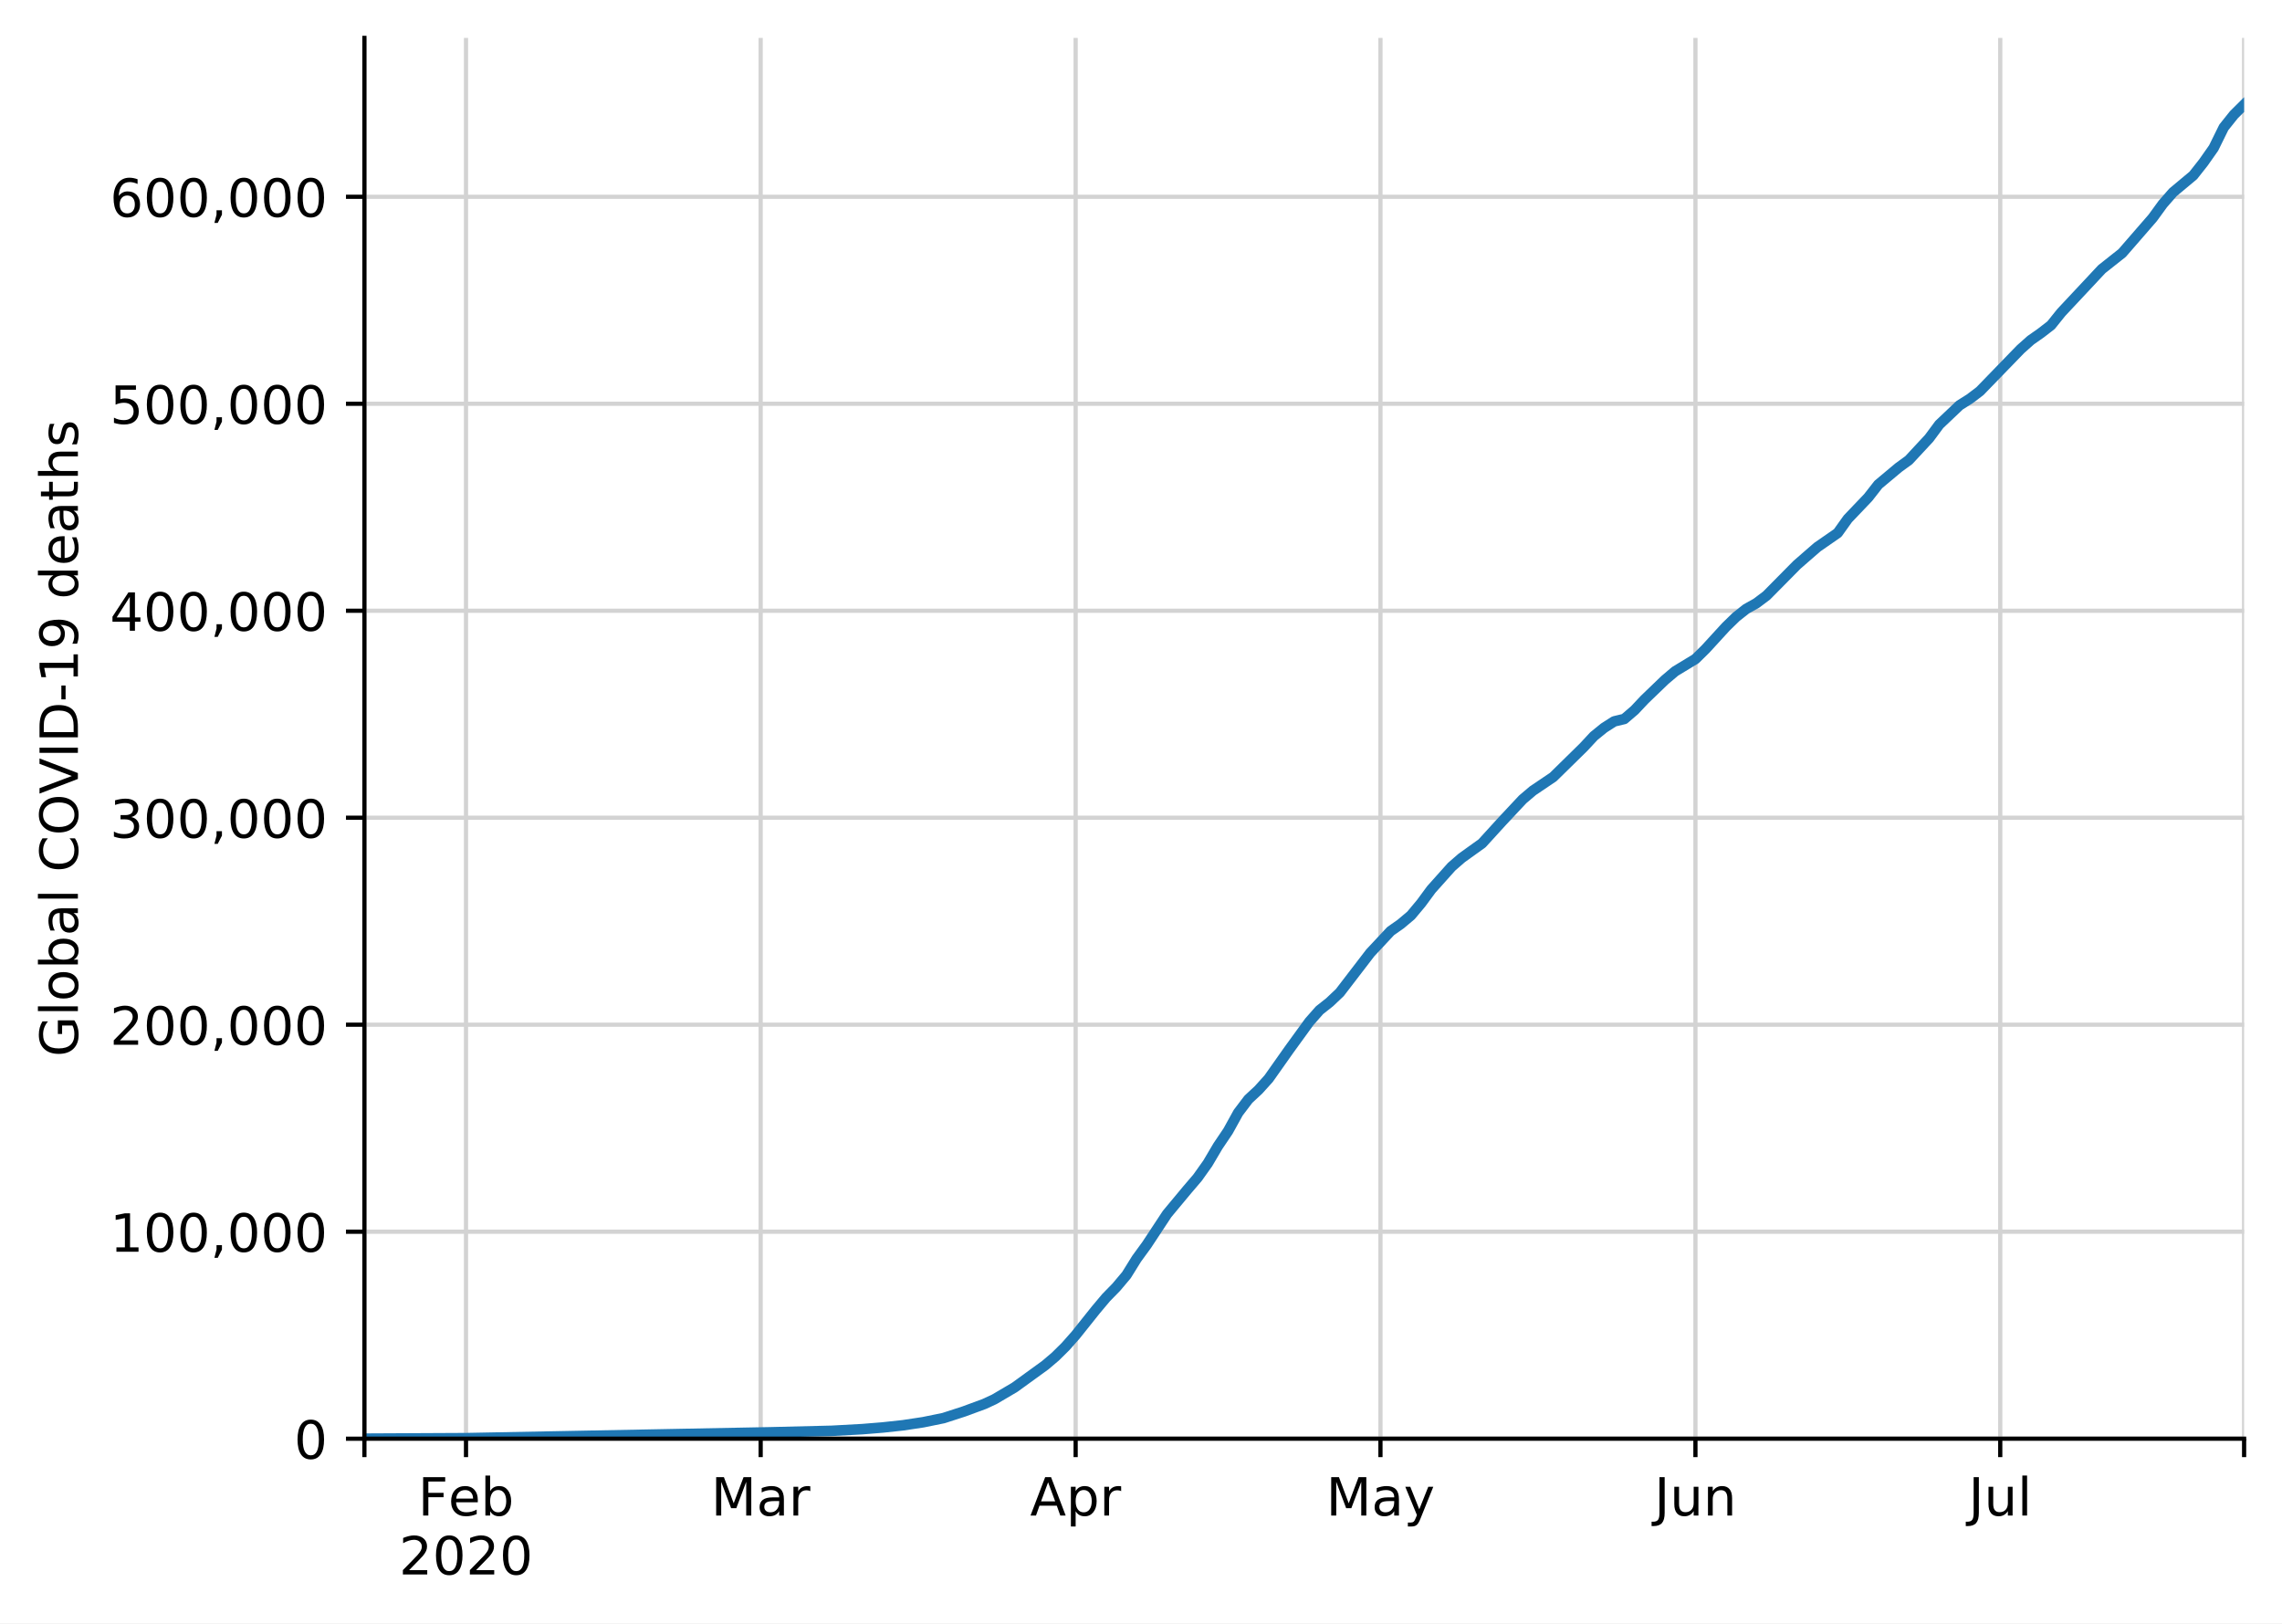
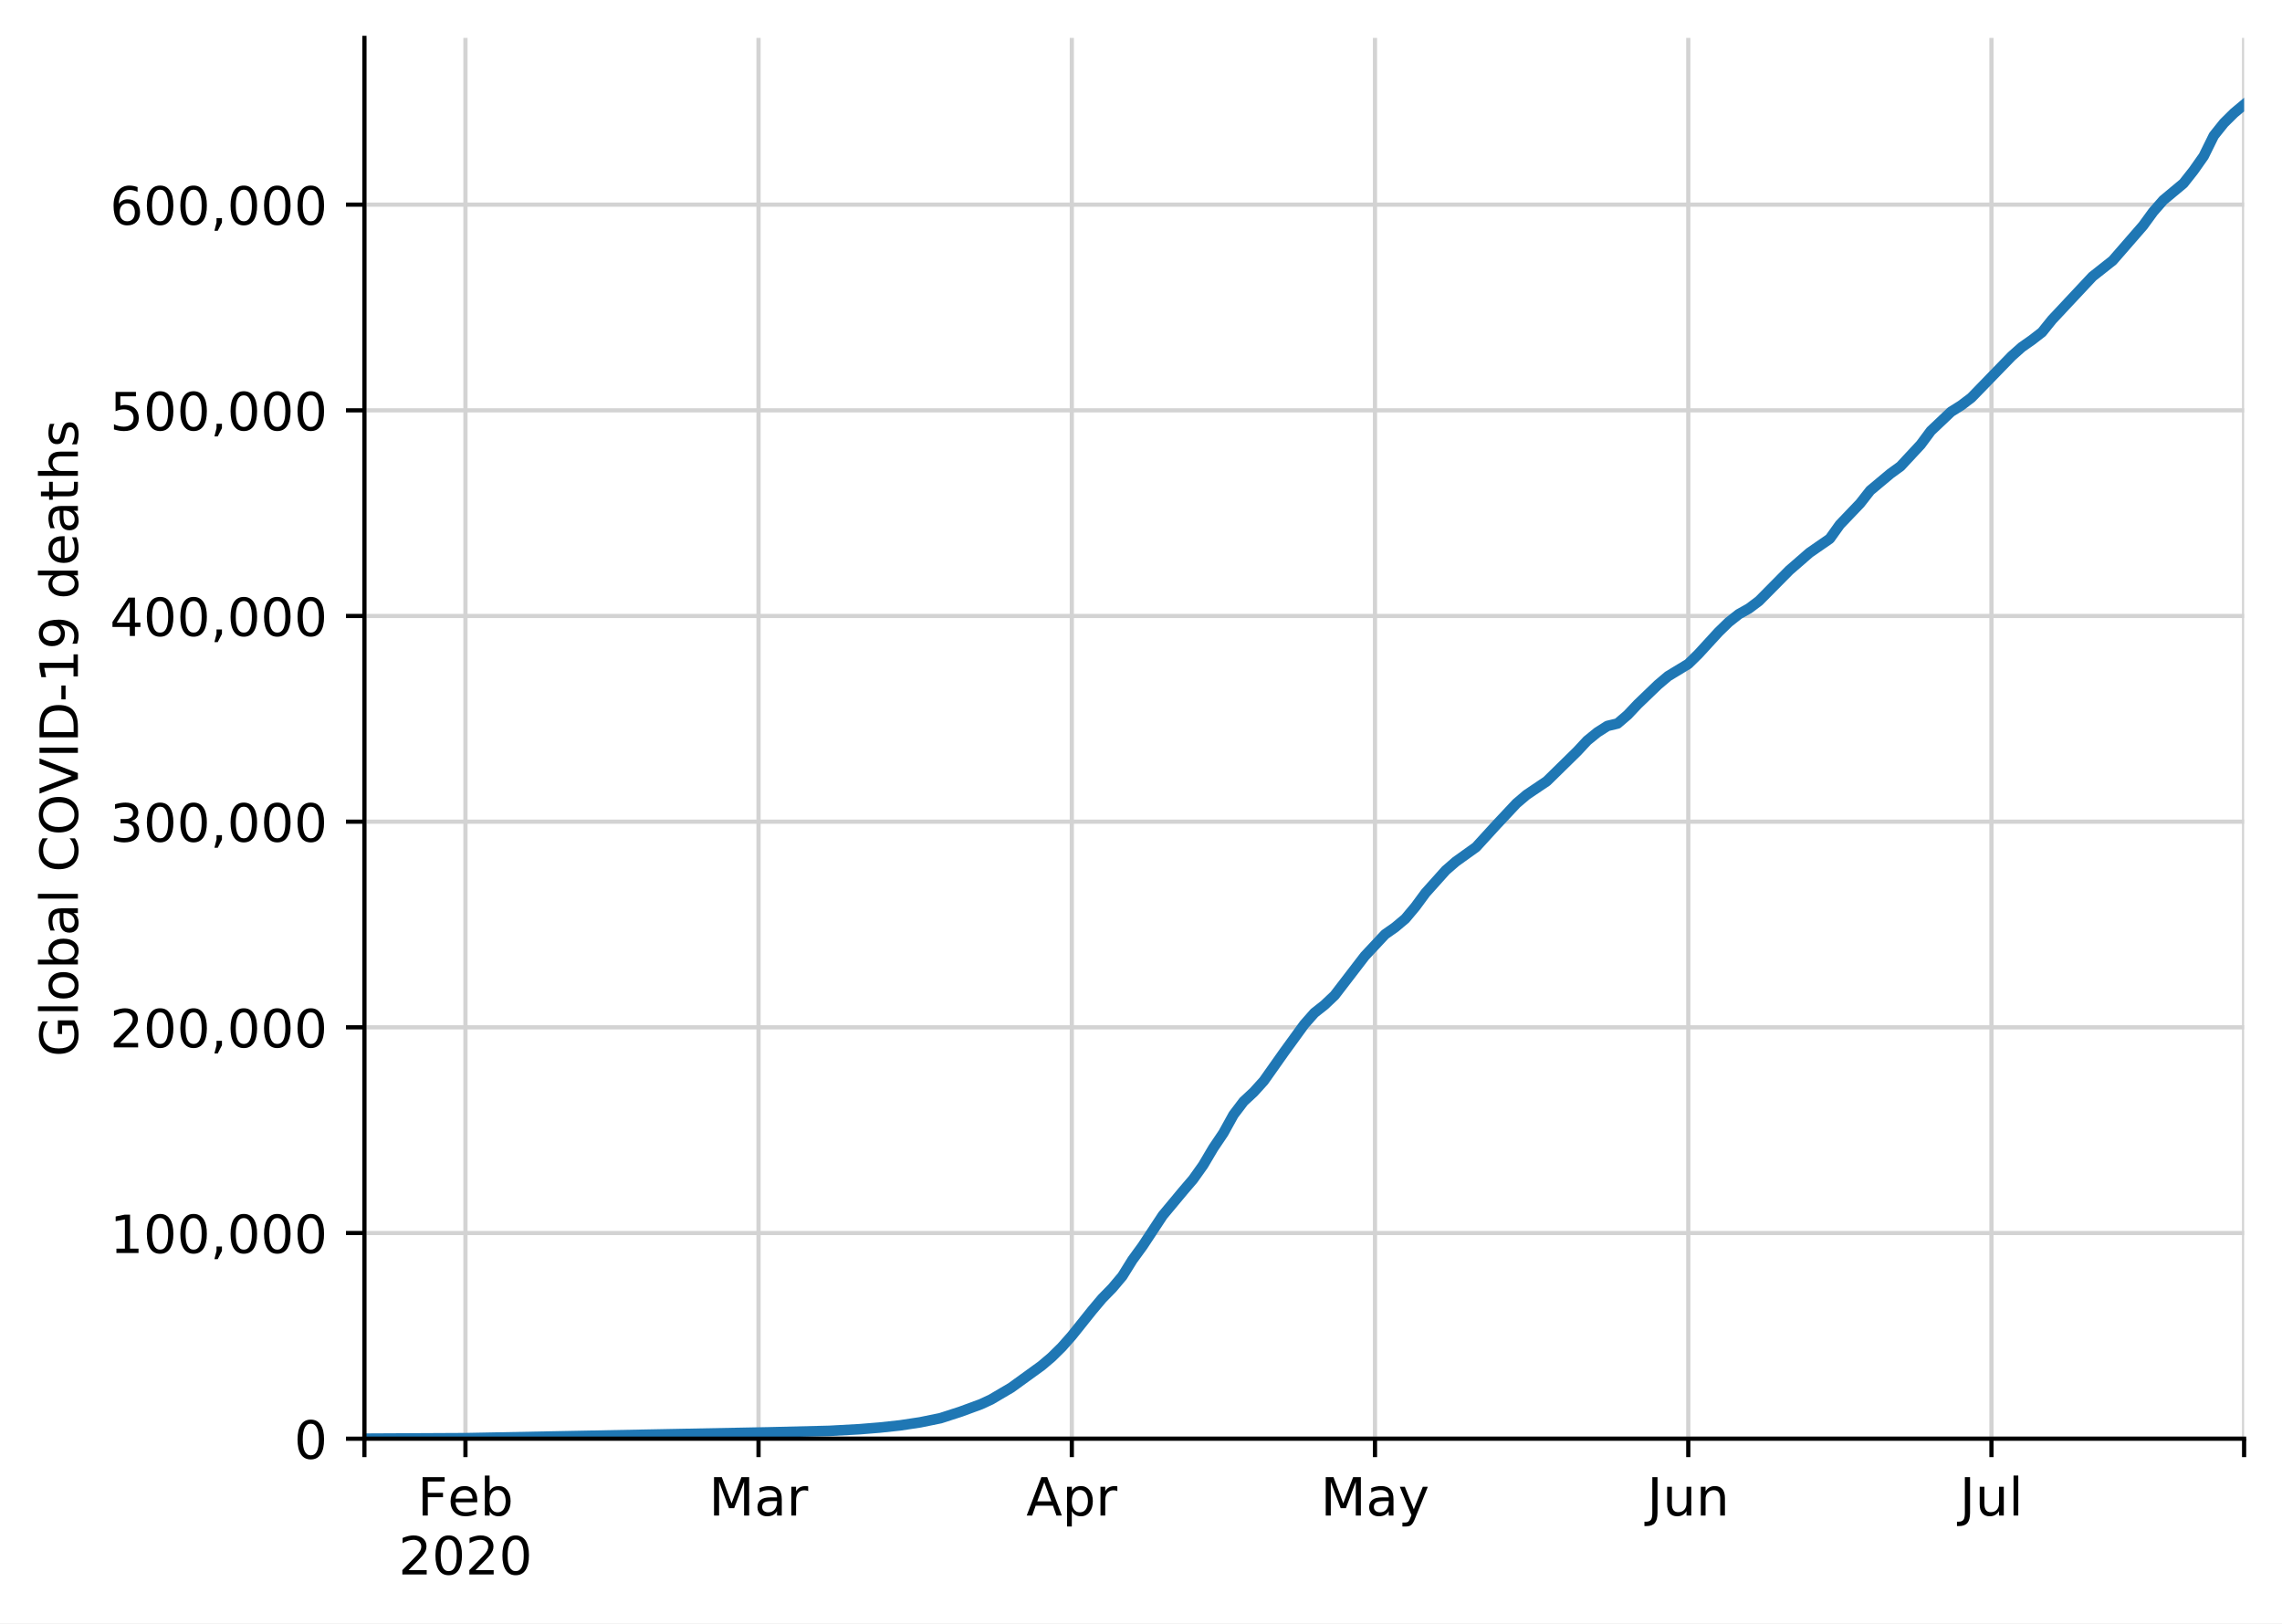
<svg xmlns="http://www.w3.org/2000/svg" xmlns:xlink="http://www.w3.org/1999/xlink" height="308.388pt" version="1.1" viewBox="0 0 433.551 308.388" width="433.551pt">
  <defs>
    <style type="text/css">
*{stroke-linecap:butt;stroke-linejoin:round;}
  </style>
  </defs>
  <g id="figure_1">
    <g id="patch_1">
      <path d="M 0 308.388  L 433.551 308.388  L 433.551 0  L 0 0  z " style="fill:#ffffff;" />
    </g>
    <g id="axes_1">
      <g id="patch_2">
        <path d="M 69.231 273.312  L 426.351 273.312  L 426.351 7.2  L 69.231 7.2  z " style="fill:#ffffff;" />
      </g>
      <g id="matplotlib.axis_1">
        <g id="xtick_1">
          <g id="line2d_1">
-             <path clip-path="url(#pfb42dee443)" d="M 69.231 273.312  L 69.231 7.2  " style="fill:none;stroke:#d3d3d3;stroke-linecap:square;stroke-width:0.8;" />
+             <path clip-path="url(#pc31875e2c1)" d="M 69.231 273.312  L 69.231 7.2  " style="fill:none;stroke:#d3d3d3;stroke-linecap:square;stroke-width:0.8;" />
          </g>
          <g id="line2d_2">
            <defs>
-               <path d="M 0 0  L 0 3.5  " id="m7704ef56dd" style="stroke:#000000;stroke-width:0.8;" />
-             </defs>
-             <g>
-               <use style="stroke:#000000;stroke-width:0.8;" x="69.231" xlink:href="#m7704ef56dd" y="273.312" />
+               <path d="M 0 0  L 0 3.5  " id="m0c9c595e6a" style="stroke:#000000;stroke-width:0.8;" />
+             </defs>
+             <g>
+               <use style="stroke:#000000;stroke-width:0.8;" x="69.231" xlink:href="#m0c9c595e6a" y="273.312" />
            </g>
          </g>
        </g>
        <g id="xtick_2">
          <g id="line2d_3">
-             <path clip-path="url(#pfb42dee443)" d="M 88.535 273.312  L 88.535 7.2  " style="fill:none;stroke:#d3d3d3;stroke-linecap:square;stroke-width:0.8;" />
+             <path clip-path="url(#pc31875e2c1)" d="M 88.431 273.312  L 88.431 7.2  " style="fill:none;stroke:#d3d3d3;stroke-linecap:square;stroke-width:0.8;" />
          </g>
          <g id="line2d_4">
            <g>
-               <use style="stroke:#000000;stroke-width:0.8;" x="88.535" xlink:href="#m7704ef56dd" y="273.312" />
+               <use style="stroke:#000000;stroke-width:0.8;" x="88.431" xlink:href="#m0c9c595e6a" y="273.312" />
            </g>
          </g>
          <g id="text_1">
            <defs>
              <path d="M 9.812 72.906  L 51.703 72.906  L 51.703 64.594  L 19.672 64.594  L 19.672 43.109  L 48.578 43.109  L 48.578 34.812  L 19.672 34.812  L 19.672 0  L 9.812 0  z " id="DejaVuSans-70" />
              <path d="M 56.203 29.594  L 56.203 25.203  L 14.891 25.203  Q 15.484 15.922 20.484 11.062  Q 25.484 6.203 34.422 6.203  Q 39.594 6.203 44.453 7.469  Q 49.312 8.734 54.109 11.281  L 54.109 2.781  Q 49.266 0.734 44.188 -0.344  Q 39.109 -1.422 33.891 -1.422  Q 20.797 -1.422 13.156 6.188  Q 5.516 13.812 5.516 26.812  Q 5.516 40.234 12.766 48.109  Q 20.016 56 32.328 56  Q 43.359 56 49.781 48.891  Q 56.203 41.797 56.203 29.594  z M 47.219 32.234  Q 47.125 39.594 43.094 43.984  Q 39.062 48.391 32.422 48.391  Q 24.906 48.391 20.391 44.141  Q 15.875 39.891 15.188 32.172  z " id="DejaVuSans-101" />
              <path d="M 48.688 27.297  Q 48.688 37.203 44.609 42.844  Q 40.531 48.484 33.406 48.484  Q 26.266 48.484 22.188 42.844  Q 18.109 37.203 18.109 27.297  Q 18.109 17.391 22.188 11.75  Q 26.266 6.109 33.406 6.109  Q 40.531 6.109 44.609 11.75  Q 48.688 17.391 48.688 27.297  z M 18.109 46.391  Q 20.953 51.266 25.266 53.625  Q 29.594 56 35.594 56  Q 45.562 56 51.781 48.094  Q 58.016 40.188 58.016 27.297  Q 58.016 14.406 51.781 6.484  Q 45.562 -1.422 35.594 -1.422  Q 29.594 -1.422 25.266 0.953  Q 20.953 3.328 18.109 8.203  L 18.109 0  L 9.078 0  L 9.078 75.984  L 18.109 75.984  z " id="DejaVuSans-98" />
            </defs>
-             <g transform="translate(79.41238 287.9104)scale(0.1 -0.1)">
+             <g transform="translate(79.30859 287.9104)scale(0.1 -0.1)">
              <use xlink:href="#DejaVuSans-70" />
              <use x="57.441" xlink:href="#DejaVuSans-101" />
              <use x="118.965" xlink:href="#DejaVuSans-98" />
            </g>
            <defs>
              <path d="M 19.188 8.297  L 53.609 8.297  L 53.609 0  L 7.328 0  L 7.328 8.297  Q 12.938 14.109 22.625 23.891  Q 32.328 33.688 34.812 36.531  Q 39.547 41.844 41.422 45.531  Q 43.312 49.219 43.312 52.781  Q 43.312 58.594 39.234 62.25  Q 35.156 65.922 28.609 65.922  Q 23.969 65.922 18.812 64.312  Q 13.672 62.703 7.812 59.422  L 7.812 69.391  Q 13.766 71.781 18.938 73  Q 24.125 74.219 28.422 74.219  Q 39.75 74.219 46.484 68.547  Q 53.219 62.891 53.219 53.422  Q 53.219 48.922 51.531 44.891  Q 49.859 40.875 45.406 35.406  Q 44.188 33.984 37.641 27.219  Q 31.109 20.453 19.188 8.297  z " id="DejaVuSans-50" />
              <path d="M 31.781 66.406  Q 24.172 66.406 20.328 58.906  Q 16.5 51.422 16.5 36.375  Q 16.5 21.391 20.328 13.891  Q 24.172 6.391 31.781 6.391  Q 39.453 6.391 43.281 13.891  Q 47.125 21.391 47.125 36.375  Q 47.125 51.422 43.281 58.906  Q 39.453 66.406 31.781 66.406  z M 31.781 74.219  Q 44.047 74.219 50.516 64.516  Q 56.984 54.828 56.984 36.375  Q 56.984 17.969 50.516 8.266  Q 44.047 -1.422 31.781 -1.422  Q 19.531 -1.422 13.062 8.266  Q 6.594 17.969 6.594 36.375  Q 6.594 54.828 13.062 64.516  Q 19.531 74.219 31.781 74.219  z " id="DejaVuSans-48" />
            </defs>
-             <g transform="translate(75.81003 299.1082)scale(0.1 -0.1)">
+             <g transform="translate(75.70625 299.1082)scale(0.1 -0.1)">
              <use xlink:href="#DejaVuSans-50" />
              <use x="63.623" xlink:href="#DejaVuSans-48" />
              <use x="127.246" xlink:href="#DejaVuSans-50" />
              <use x="190.869" xlink:href="#DejaVuSans-48" />
            </g>
          </g>
        </g>
        <g id="xtick_3">
          <g id="line2d_5">
-             <path clip-path="url(#pfb42dee443)" d="M 144.516 273.312  L 144.516 7.2  " style="fill:none;stroke:#d3d3d3;stroke-linecap:square;stroke-width:0.8;" />
+             <path clip-path="url(#pc31875e2c1)" d="M 144.111 273.312  L 144.111 7.2  " style="fill:none;stroke:#d3d3d3;stroke-linecap:square;stroke-width:0.8;" />
          </g>
          <g id="line2d_6">
            <g>
-               <use style="stroke:#000000;stroke-width:0.8;" x="144.516" xlink:href="#m7704ef56dd" y="273.312" />
+               <use style="stroke:#000000;stroke-width:0.8;" x="144.111" xlink:href="#m0c9c595e6a" y="273.312" />
            </g>
          </g>
          <g id="text_2">
            <defs>
              <path d="M 9.812 72.906  L 24.516 72.906  L 43.109 23.297  L 61.812 72.906  L 76.516 72.906  L 76.516 0  L 66.891 0  L 66.891 64.016  L 48.094 14.016  L 38.188 14.016  L 19.391 64.016  L 19.391 0  L 9.812 0  z " id="DejaVuSans-77" />
              <path d="M 34.281 27.484  Q 23.391 27.484 19.188 25  Q 14.984 22.516 14.984 16.5  Q 14.984 11.719 18.141 8.906  Q 21.297 6.109 26.703 6.109  Q 34.188 6.109 38.703 11.406  Q 43.219 16.703 43.219 25.484  L 43.219 27.484  z M 52.203 31.203  L 52.203 0  L 43.219 0  L 43.219 8.297  Q 40.141 3.328 35.547 0.953  Q 30.953 -1.422 24.312 -1.422  Q 15.922 -1.422 10.953 3.297  Q 6 8.016 6 15.922  Q 6 25.141 12.172 29.828  Q 18.359 34.516 30.609 34.516  L 43.219 34.516  L 43.219 35.406  Q 43.219 41.609 39.141 45  Q 35.062 48.391 27.688 48.391  Q 23 48.391 18.547 47.266  Q 14.109 46.141 10.016 43.891  L 10.016 52.203  Q 14.938 54.109 19.578 55.047  Q 24.219 56 28.609 56  Q 40.484 56 46.344 49.844  Q 52.203 43.703 52.203 31.203  z " id="DejaVuSans-97" />
              <path d="M 41.109 46.297  Q 39.594 47.172 37.812 47.578  Q 36.031 48 33.891 48  Q 26.266 48 22.188 43.047  Q 18.109 38.094 18.109 28.812  L 18.109 0  L 9.078 0  L 9.078 54.688  L 18.109 54.688  L 18.109 46.188  Q 20.953 51.172 25.484 53.578  Q 30.031 56 36.531 56  Q 37.453 56 38.578 55.875  Q 39.703 55.766 41.062 55.516  z " id="DejaVuSans-114" />
            </defs>
-             <g transform="translate(135.0824 287.9104)scale(0.1 -0.1)">
+             <g transform="translate(134.6777 287.9104)scale(0.1 -0.1)">
              <use xlink:href="#DejaVuSans-77" />
              <use x="86.279" xlink:href="#DejaVuSans-97" />
              <use x="147.559" xlink:href="#DejaVuSans-114" />
            </g>
          </g>
        </g>
        <g id="xtick_4">
          <g id="line2d_7">
-             <path clip-path="url(#pfb42dee443)" d="M 204.358 273.312  L 204.358 7.2  " style="fill:none;stroke:#d3d3d3;stroke-linecap:square;stroke-width:0.8;" />
+             <path clip-path="url(#pc31875e2c1)" d="M 203.631 273.312  L 203.631 7.2  " style="fill:none;stroke:#d3d3d3;stroke-linecap:square;stroke-width:0.8;" />
          </g>
          <g id="line2d_8">
            <g>
-               <use style="stroke:#000000;stroke-width:0.8;" x="204.358" xlink:href="#m7704ef56dd" y="273.312" />
+               <use style="stroke:#000000;stroke-width:0.8;" x="203.631" xlink:href="#m0c9c595e6a" y="273.312" />
            </g>
          </g>
          <g id="text_3">
            <defs>
              <path d="M 34.188 63.188  L 20.797 26.906  L 47.609 26.906  z M 28.609 72.906  L 39.797 72.906  L 67.578 0  L 57.328 0  L 50.688 18.703  L 17.828 18.703  L 11.188 0  L 0.781 0  z " id="DejaVuSans-65" />
              <path d="M 18.109 8.203  L 18.109 -20.797  L 9.078 -20.797  L 9.078 54.688  L 18.109 54.688  L 18.109 46.391  Q 20.953 51.266 25.266 53.625  Q 29.594 56 35.594 56  Q 45.562 56 51.781 48.094  Q 58.016 40.188 58.016 27.297  Q 58.016 14.406 51.781 6.484  Q 45.562 -1.422 35.594 -1.422  Q 29.594 -1.422 25.266 0.953  Q 20.953 3.328 18.109 8.203  z M 48.688 27.297  Q 48.688 37.203 44.609 42.844  Q 40.531 48.484 33.406 48.484  Q 26.266 48.484 22.188 42.844  Q 18.109 37.203 18.109 27.297  Q 18.109 17.391 22.188 11.75  Q 26.266 6.109 33.406 6.109  Q 40.531 6.109 44.609 11.75  Q 48.688 17.391 48.688 27.297  z " id="DejaVuSans-112" />
            </defs>
-             <g transform="translate(195.7077 287.9104)scale(0.1 -0.1)">
+             <g transform="translate(194.9812 287.9104)scale(0.1 -0.1)">
              <use xlink:href="#DejaVuSans-65" />
              <use x="68.408" xlink:href="#DejaVuSans-112" />
              <use x="131.885" xlink:href="#DejaVuSans-114" />
            </g>
          </g>
        </g>
        <g id="xtick_5">
          <g id="line2d_9">
-             <path clip-path="url(#pfb42dee443)" d="M 262.269 273.312  L 262.269 7.2  " style="fill:none;stroke:#d3d3d3;stroke-linecap:square;stroke-width:0.8;" />
+             <path clip-path="url(#pc31875e2c1)" d="M 261.231 273.312  L 261.231 7.2  " style="fill:none;stroke:#d3d3d3;stroke-linecap:square;stroke-width:0.8;" />
          </g>
          <g id="line2d_10">
            <g>
-               <use style="stroke:#000000;stroke-width:0.8;" x="262.269" xlink:href="#m7704ef56dd" y="273.312" />
+               <use style="stroke:#000000;stroke-width:0.8;" x="261.231" xlink:href="#m0c9c595e6a" y="273.312" />
            </g>
          </g>
          <g id="text_4">
            <defs>
              <path d="M 32.172 -5.078  Q 28.375 -14.844 24.75 -17.812  Q 21.141 -20.797 15.094 -20.797  L 7.906 -20.797  L 7.906 -13.281  L 13.188 -13.281  Q 16.891 -13.281 18.938 -11.516  Q 21 -9.766 23.484 -3.219  L 25.094 0.875  L 2.984 54.688  L 12.5 54.688  L 29.594 11.922  L 46.688 54.688  L 56.203 54.688  z " id="DejaVuSans-121" />
            </defs>
-             <g transform="translate(251.9316 287.9104)scale(0.1 -0.1)">
+             <g transform="translate(250.8938 287.9104)scale(0.1 -0.1)">
              <use xlink:href="#DejaVuSans-77" />
              <use x="86.279" xlink:href="#DejaVuSans-97" />
              <use x="147.559" xlink:href="#DejaVuSans-121" />
            </g>
          </g>
        </g>
        <g id="xtick_6">
          <g id="line2d_11">
-             <path clip-path="url(#pfb42dee443)" d="M 322.111 273.312  L 322.111 7.2  " style="fill:none;stroke:#d3d3d3;stroke-linecap:square;stroke-width:0.8;" />
+             <path clip-path="url(#pc31875e2c1)" d="M 320.751 273.312  L 320.751 7.2  " style="fill:none;stroke:#d3d3d3;stroke-linecap:square;stroke-width:0.8;" />
          </g>
          <g id="line2d_12">
            <g>
-               <use style="stroke:#000000;stroke-width:0.8;" x="322.111" xlink:href="#m7704ef56dd" y="273.312" />
+               <use style="stroke:#000000;stroke-width:0.8;" x="320.751" xlink:href="#m0c9c595e6a" y="273.312" />
            </g>
          </g>
          <g id="text_5">
            <defs>
              <path d="M 9.812 72.906  L 19.672 72.906  L 19.672 5.078  Q 19.672 -8.109 14.672 -14.062  Q 9.672 -20.016 -1.422 -20.016  L -5.172 -20.016  L -5.172 -11.719  L -2.094 -11.719  Q 4.438 -11.719 7.125 -8.047  Q 9.812 -4.391 9.812 5.078  z " id="DejaVuSans-74" />
              <path d="M 8.5 21.578  L 8.5 54.688  L 17.484 54.688  L 17.484 21.922  Q 17.484 14.156 20.5 10.266  Q 23.531 6.391 29.594 6.391  Q 36.859 6.391 41.078 11.031  Q 45.312 15.672 45.312 23.688  L 45.312 54.688  L 54.297 54.688  L 54.297 0  L 45.312 0  L 45.312 8.406  Q 42.047 3.422 37.719 1  Q 33.406 -1.422 27.688 -1.422  Q 18.266 -1.422 13.375 4.438  Q 8.5 10.297 8.5 21.578  z M 31.109 56  z " id="DejaVuSans-117" />
              <path d="M 54.891 33.016  L 54.891 0  L 45.906 0  L 45.906 32.719  Q 45.906 40.484 42.875 44.328  Q 39.844 48.188 33.797 48.188  Q 26.516 48.188 22.312 43.547  Q 18.109 38.922 18.109 30.906  L 18.109 0  L 9.078 0  L 9.078 54.688  L 18.109 54.688  L 18.109 46.188  Q 21.344 51.125 25.703 53.562  Q 30.078 56 35.797 56  Q 45.219 56 50.047 50.172  Q 54.891 44.344 54.891 33.016  z " id="DejaVuSans-110" />
            </defs>
-             <g transform="translate(314.2983 287.9104)scale(0.1 -0.1)">
+             <g transform="translate(312.9388 287.9104)scale(0.1 -0.1)">
              <use xlink:href="#DejaVuSans-74" />
              <use x="29.492" xlink:href="#DejaVuSans-117" />
              <use x="92.871" xlink:href="#DejaVuSans-110" />
            </g>
          </g>
        </g>
        <g id="xtick_7">
          <g id="line2d_13">
-             <path clip-path="url(#pfb42dee443)" d="M 380.022 273.312  L 380.022 7.2  " style="fill:none;stroke:#d3d3d3;stroke-linecap:square;stroke-width:0.8;" />
+             <path clip-path="url(#pc31875e2c1)" d="M 378.351 273.312  L 378.351 7.2  " style="fill:none;stroke:#d3d3d3;stroke-linecap:square;stroke-width:0.8;" />
          </g>
          <g id="line2d_14">
            <g>
-               <use style="stroke:#000000;stroke-width:0.8;" x="380.022" xlink:href="#m7704ef56dd" y="273.312" />
+               <use style="stroke:#000000;stroke-width:0.8;" x="378.351" xlink:href="#m0c9c595e6a" y="273.312" />
            </g>
          </g>
          <g id="text_6">
            <defs>
              <path d="M 9.422 75.984  L 18.406 75.984  L 18.406 0  L 9.422 0  z " id="DejaVuSans-108" />
            </defs>
-             <g transform="translate(373.9894 287.9104)scale(0.1 -0.1)">
+             <g transform="translate(372.3184 287.9104)scale(0.1 -0.1)">
              <use xlink:href="#DejaVuSans-74" />
              <use x="29.492" xlink:href="#DejaVuSans-117" />
              <use x="92.871" xlink:href="#DejaVuSans-108" />
            </g>
          </g>
        </g>
        <g id="xtick_8">
          <g id="line2d_15">
-             <path clip-path="url(#pfb42dee443)" d="M 426.351 273.312  L 426.351 7.2  " style="fill:none;stroke:#d3d3d3;stroke-linecap:square;stroke-width:0.8;" />
+             <path clip-path="url(#pc31875e2c1)" d="M 426.351 273.312  L 426.351 7.2  " style="fill:none;stroke:#d3d3d3;stroke-linecap:square;stroke-width:0.8;" />
          </g>
          <g id="line2d_16">
            <g>
-               <use style="stroke:#000000;stroke-width:0.8;" x="426.351" xlink:href="#m7704ef56dd" y="273.312" />
+               <use style="stroke:#000000;stroke-width:0.8;" x="426.351" xlink:href="#m0c9c595e6a" y="273.312" />
            </g>
          </g>
        </g>
      </g>
      <g id="matplotlib.axis_2">
        <g id="ytick_1">
          <g id="line2d_17">
-             <path clip-path="url(#pfb42dee443)" d="M 69.231 273.312  L 426.351 273.312  " style="fill:none;stroke:#d3d3d3;stroke-linecap:square;stroke-width:0.8;" />
+             <path clip-path="url(#pc31875e2c1)" d="M 69.231 273.312  L 426.351 273.312  " style="fill:none;stroke:#d3d3d3;stroke-linecap:square;stroke-width:0.8;" />
          </g>
          <g id="line2d_18">
            <defs>
-               <path d="M 0 0  L -3.5 0  " id="m8285080952" style="stroke:#000000;stroke-width:0.8;" />
-             </defs>
-             <g>
-               <use style="stroke:#000000;stroke-width:0.8;" x="69.231" xlink:href="#m8285080952" y="273.312" />
+               <path d="M 0 0  L -3.5 0  " id="m4ef5d636ba" style="stroke:#000000;stroke-width:0.8;" />
+             </defs>
+             <g>
+               <use style="stroke:#000000;stroke-width:0.8;" x="69.231" xlink:href="#m4ef5d636ba" y="273.312" />
            </g>
          </g>
          <g id="text_7">
            <g transform="translate(55.86875 277.1112)scale(0.1 -0.1)">
              <use xlink:href="#DejaVuSans-48" />
            </g>
          </g>
        </g>
        <g id="ytick_2">
          <g id="line2d_19">
-             <path clip-path="url(#pfb42dee443)" d="M 69.231 233.99  L 426.351 233.99  " style="fill:none;stroke:#d3d3d3;stroke-linecap:square;stroke-width:0.8;" />
+             <path clip-path="url(#pc31875e2c1)" d="M 69.231 234.239  L 426.351 234.239  " style="fill:none;stroke:#d3d3d3;stroke-linecap:square;stroke-width:0.8;" />
          </g>
          <g id="line2d_20">
            <g>
-               <use style="stroke:#000000;stroke-width:0.8;" x="69.231" xlink:href="#m8285080952" y="233.99" />
+               <use style="stroke:#000000;stroke-width:0.8;" x="69.231" xlink:href="#m4ef5d636ba" y="234.239" />
            </g>
          </g>
          <g id="text_8">
            <defs>
              <path d="M 12.406 8.297  L 28.516 8.297  L 28.516 63.922  L 10.984 60.406  L 10.984 69.391  L 28.422 72.906  L 38.281 72.906  L 38.281 8.297  L 54.391 8.297  L 54.391 0  L 12.406 0  z " id="DejaVuSans-49" />
              <path d="M 11.719 12.406  L 22.016 12.406  L 22.016 4  L 14.016 -11.625  L 7.719 -11.625  L 11.719 4  z " id="DejaVuSans-44" />
            </defs>
-             <g transform="translate(20.87813 237.7896)scale(0.1 -0.1)">
+             <g transform="translate(20.87813 238.0385)scale(0.1 -0.1)">
              <use xlink:href="#DejaVuSans-49" />
              <use x="63.623" xlink:href="#DejaVuSans-48" />
              <use x="127.246" xlink:href="#DejaVuSans-48" />
              <use x="190.869" xlink:href="#DejaVuSans-44" />
              <use x="222.656" xlink:href="#DejaVuSans-48" />
              <use x="286.279" xlink:href="#DejaVuSans-48" />
              <use x="349.902" xlink:href="#DejaVuSans-48" />
            </g>
          </g>
        </g>
        <g id="ytick_3">
          <g id="line2d_21">
-             <path clip-path="url(#pfb42dee443)" d="M 69.231 194.669  L 426.351 194.669  " style="fill:none;stroke:#d3d3d3;stroke-linecap:square;stroke-width:0.8;" />
+             <path clip-path="url(#pc31875e2c1)" d="M 69.231 195.166  L 426.351 195.166  " style="fill:none;stroke:#d3d3d3;stroke-linecap:square;stroke-width:0.8;" />
          </g>
          <g id="line2d_22">
            <g>
-               <use style="stroke:#000000;stroke-width:0.8;" x="69.231" xlink:href="#m8285080952" y="194.669" />
+               <use style="stroke:#000000;stroke-width:0.8;" x="69.231" xlink:href="#m4ef5d636ba" y="195.166" />
            </g>
          </g>
          <g id="text_9">
-             <g transform="translate(20.87813 198.4679)scale(0.1 -0.1)">
+             <g transform="translate(20.87813 198.9657)scale(0.1 -0.1)">
              <use xlink:href="#DejaVuSans-50" />
              <use x="63.623" xlink:href="#DejaVuSans-48" />
              <use x="127.246" xlink:href="#DejaVuSans-48" />
              <use x="190.869" xlink:href="#DejaVuSans-44" />
              <use x="222.656" xlink:href="#DejaVuSans-48" />
              <use x="286.279" xlink:href="#DejaVuSans-48" />
              <use x="349.902" xlink:href="#DejaVuSans-48" />
            </g>
          </g>
        </g>
        <g id="ytick_4">
          <g id="line2d_23">
-             <path clip-path="url(#pfb42dee443)" d="M 69.231 155.347  L 426.351 155.347  " style="fill:none;stroke:#d3d3d3;stroke-linecap:square;stroke-width:0.8;" />
+             <path clip-path="url(#pc31875e2c1)" d="M 69.231 156.094  L 426.351 156.094  " style="fill:none;stroke:#d3d3d3;stroke-linecap:square;stroke-width:0.8;" />
          </g>
          <g id="line2d_24">
            <g>
-               <use style="stroke:#000000;stroke-width:0.8;" x="69.231" xlink:href="#m8285080952" y="155.347" />
+               <use style="stroke:#000000;stroke-width:0.8;" x="69.231" xlink:href="#m4ef5d636ba" y="156.094" />
            </g>
          </g>
          <g id="text_10">
            <defs>
              <path d="M 40.578 39.312  Q 47.656 37.797 51.625 33  Q 55.609 28.219 55.609 21.188  Q 55.609 10.406 48.188 4.484  Q 40.766 -1.422 27.094 -1.422  Q 22.516 -1.422 17.656 -0.516  Q 12.797 0.391 7.625 2.203  L 7.625 11.719  Q 11.719 9.328 16.594 8.109  Q 21.484 6.891 26.812 6.891  Q 36.078 6.891 40.938 10.547  Q 45.797 14.203 45.797 21.188  Q 45.797 27.641 41.281 31.266  Q 36.766 34.906 28.719 34.906  L 20.219 34.906  L 20.219 43.016  L 29.109 43.016  Q 36.375 43.016 40.234 45.922  Q 44.094 48.828 44.094 54.297  Q 44.094 59.906 40.109 62.906  Q 36.141 65.922 28.719 65.922  Q 24.656 65.922 20.016 65.031  Q 15.375 64.156 9.812 62.312  L 9.812 71.094  Q 15.438 72.656 20.344 73.438  Q 25.25 74.219 29.594 74.219  Q 40.828 74.219 47.359 69.109  Q 53.906 64.016 53.906 55.328  Q 53.906 49.266 50.438 45.094  Q 46.969 40.922 40.578 39.312  z " id="DejaVuSans-51" />
            </defs>
-             <g transform="translate(20.87813 159.1462)scale(0.1 -0.1)">
+             <g transform="translate(20.87813 159.893)scale(0.1 -0.1)">
              <use xlink:href="#DejaVuSans-51" />
              <use x="63.623" xlink:href="#DejaVuSans-48" />
              <use x="127.246" xlink:href="#DejaVuSans-48" />
              <use x="190.869" xlink:href="#DejaVuSans-44" />
              <use x="222.656" xlink:href="#DejaVuSans-48" />
              <use x="286.279" xlink:href="#DejaVuSans-48" />
              <use x="349.902" xlink:href="#DejaVuSans-48" />
            </g>
          </g>
        </g>
        <g id="ytick_5">
          <g id="line2d_25">
-             <path clip-path="url(#pfb42dee443)" d="M 69.231 116.025  L 426.351 116.025  " style="fill:none;stroke:#d3d3d3;stroke-linecap:square;stroke-width:0.8;" />
+             <path clip-path="url(#pc31875e2c1)" d="M 69.231 117.021  L 426.351 117.021  " style="fill:none;stroke:#d3d3d3;stroke-linecap:square;stroke-width:0.8;" />
          </g>
          <g id="line2d_26">
            <g>
-               <use style="stroke:#000000;stroke-width:0.8;" x="69.231" xlink:href="#m8285080952" y="116.025" />
+               <use style="stroke:#000000;stroke-width:0.8;" x="69.231" xlink:href="#m4ef5d636ba" y="117.021" />
            </g>
          </g>
          <g id="text_11">
            <defs>
              <path d="M 37.797 64.312  L 12.891 25.391  L 37.797 25.391  z M 35.203 72.906  L 47.609 72.906  L 47.609 25.391  L 58.016 25.391  L 58.016 17.188  L 47.609 17.188  L 47.609 0  L 37.797 0  L 37.797 17.188  L 4.891 17.188  L 4.891 26.703  z " id="DejaVuSans-52" />
            </defs>
-             <g transform="translate(20.87813 119.8246)scale(0.1 -0.1)">
+             <g transform="translate(20.87813 120.8202)scale(0.1 -0.1)">
              <use xlink:href="#DejaVuSans-52" />
              <use x="63.623" xlink:href="#DejaVuSans-48" />
              <use x="127.246" xlink:href="#DejaVuSans-48" />
              <use x="190.869" xlink:href="#DejaVuSans-44" />
              <use x="222.656" xlink:href="#DejaVuSans-48" />
              <use x="286.279" xlink:href="#DejaVuSans-48" />
              <use x="349.902" xlink:href="#DejaVuSans-48" />
            </g>
          </g>
        </g>
        <g id="ytick_6">
          <g id="line2d_27">
-             <path clip-path="url(#pfb42dee443)" d="M 69.231 76.704  L 426.351 76.704  " style="fill:none;stroke:#d3d3d3;stroke-linecap:square;stroke-width:0.8;" />
+             <path clip-path="url(#pc31875e2c1)" d="M 69.231 77.948  L 426.351 77.948  " style="fill:none;stroke:#d3d3d3;stroke-linecap:square;stroke-width:0.8;" />
          </g>
          <g id="line2d_28">
            <g>
-               <use style="stroke:#000000;stroke-width:0.8;" x="69.231" xlink:href="#m8285080952" y="76.704" />
+               <use style="stroke:#000000;stroke-width:0.8;" x="69.231" xlink:href="#m4ef5d636ba" y="77.948" />
            </g>
          </g>
          <g id="text_12">
            <defs>
              <path d="M 10.797 72.906  L 49.516 72.906  L 49.516 64.594  L 19.828 64.594  L 19.828 46.734  Q 21.969 47.469 24.109 47.828  Q 26.266 48.188 28.422 48.188  Q 40.625 48.188 47.75 41.5  Q 54.891 34.812 54.891 23.391  Q 54.891 11.625 47.562 5.094  Q 40.234 -1.422 26.906 -1.422  Q 22.312 -1.422 17.547 -0.641  Q 12.797 0.141 7.719 1.703  L 7.719 11.625  Q 12.109 9.234 16.797 8.062  Q 21.484 6.891 26.703 6.891  Q 35.156 6.891 40.078 11.328  Q 45.016 15.766 45.016 23.391  Q 45.016 31 40.078 35.438  Q 35.156 39.891 26.703 39.891  Q 22.75 39.891 18.812 39.016  Q 14.891 38.141 10.797 36.281  z " id="DejaVuSans-53" />
            </defs>
-             <g transform="translate(20.87813 80.5029)scale(0.1 -0.1)">
+             <g transform="translate(20.87813 81.74747)scale(0.1 -0.1)">
              <use xlink:href="#DejaVuSans-53" />
              <use x="63.623" xlink:href="#DejaVuSans-48" />
              <use x="127.246" xlink:href="#DejaVuSans-48" />
              <use x="190.869" xlink:href="#DejaVuSans-44" />
              <use x="222.656" xlink:href="#DejaVuSans-48" />
              <use x="286.279" xlink:href="#DejaVuSans-48" />
              <use x="349.902" xlink:href="#DejaVuSans-48" />
            </g>
          </g>
        </g>
        <g id="ytick_7">
          <g id="line2d_29">
-             <path clip-path="url(#pfb42dee443)" d="M 69.231 37.382  L 426.351 37.382  " style="fill:none;stroke:#d3d3d3;stroke-linecap:square;stroke-width:0.8;" />
+             <path clip-path="url(#pc31875e2c1)" d="M 69.231 38.875  L 426.351 38.875  " style="fill:none;stroke:#d3d3d3;stroke-linecap:square;stroke-width:0.8;" />
          </g>
          <g id="line2d_30">
            <g>
-               <use style="stroke:#000000;stroke-width:0.8;" x="69.231" xlink:href="#m8285080952" y="37.382" />
+               <use style="stroke:#000000;stroke-width:0.8;" x="69.231" xlink:href="#m4ef5d636ba" y="38.875" />
            </g>
          </g>
          <g id="text_13">
            <defs>
              <path d="M 33.016 40.375  Q 26.375 40.375 22.484 35.828  Q 18.609 31.297 18.609 23.391  Q 18.609 15.531 22.484 10.953  Q 26.375 6.391 33.016 6.391  Q 39.656 6.391 43.531 10.953  Q 47.406 15.531 47.406 23.391  Q 47.406 31.297 43.531 35.828  Q 39.656 40.375 33.016 40.375  z M 52.594 71.297  L 52.594 62.312  Q 48.875 64.062 45.094 64.984  Q 41.312 65.922 37.594 65.922  Q 27.828 65.922 22.672 59.328  Q 17.531 52.734 16.797 39.406  Q 19.672 43.656 24.016 45.922  Q 28.375 48.188 33.594 48.188  Q 44.578 48.188 50.953 41.516  Q 57.328 34.859 57.328 23.391  Q 57.328 12.156 50.688 5.359  Q 44.047 -1.422 33.016 -1.422  Q 20.359 -1.422 13.672 8.266  Q 6.984 17.969 6.984 36.375  Q 6.984 53.656 15.188 63.938  Q 23.391 74.219 37.203 74.219  Q 40.922 74.219 44.703 73.484  Q 48.484 72.75 52.594 71.297  z " id="DejaVuSans-54" />
            </defs>
-             <g transform="translate(20.87813 41.18123)scale(0.1 -0.1)">
+             <g transform="translate(20.87813 42.67472)scale(0.1 -0.1)">
              <use xlink:href="#DejaVuSans-54" />
              <use x="63.623" xlink:href="#DejaVuSans-48" />
              <use x="127.246" xlink:href="#DejaVuSans-48" />
              <use x="190.869" xlink:href="#DejaVuSans-44" />
              <use x="222.656" xlink:href="#DejaVuSans-48" />
              <use x="286.279" xlink:href="#DejaVuSans-48" />
              <use x="349.902" xlink:href="#DejaVuSans-48" />
            </g>
          </g>
        </g>
        <g id="text_14">
          <defs>
            <path d="M 59.516 10.406  L 59.516 29.984  L 43.406 29.984  L 43.406 38.094  L 69.281 38.094  L 69.281 6.781  Q 63.578 2.734 56.688 0.656  Q 49.812 -1.422 42 -1.422  Q 24.906 -1.422 15.25 8.562  Q 5.609 18.562 5.609 36.375  Q 5.609 54.25 15.25 64.234  Q 24.906 74.219 42 74.219  Q 49.125 74.219 55.547 72.453  Q 61.969 70.703 67.391 67.281  L 67.391 56.781  Q 61.922 61.422 55.766 63.766  Q 49.609 66.109 42.828 66.109  Q 29.438 66.109 22.719 58.641  Q 16.016 51.172 16.016 36.375  Q 16.016 21.625 22.719 14.156  Q 29.438 6.688 42.828 6.688  Q 48.047 6.688 52.141 7.594  Q 56.25 8.5 59.516 10.406  z " id="DejaVuSans-71" />
            <path d="M 30.609 48.391  Q 23.391 48.391 19.188 42.75  Q 14.984 37.109 14.984 27.297  Q 14.984 17.484 19.156 11.844  Q 23.344 6.203 30.609 6.203  Q 37.797 6.203 41.984 11.859  Q 46.188 17.531 46.188 27.297  Q 46.188 37.016 41.984 42.703  Q 37.797 48.391 30.609 48.391  z M 30.609 56  Q 42.328 56 49.016 48.375  Q 55.719 40.766 55.719 27.297  Q 55.719 13.875 49.016 6.219  Q 42.328 -1.422 30.609 -1.422  Q 18.844 -1.422 12.172 6.219  Q 5.516 13.875 5.516 27.297  Q 5.516 40.766 12.172 48.375  Q 18.844 56 30.609 56  z " id="DejaVuSans-111" />
            <path id="DejaVuSans-32" />
            <path d="M 64.406 67.281  L 64.406 56.891  Q 59.422 61.531 53.781 63.812  Q 48.141 66.109 41.797 66.109  Q 29.297 66.109 22.656 58.469  Q 16.016 50.828 16.016 36.375  Q 16.016 21.969 22.656 14.328  Q 29.297 6.688 41.797 6.688  Q 48.141 6.688 53.781 8.984  Q 59.422 11.281 64.406 15.922  L 64.406 5.609  Q 59.234 2.094 53.438 0.328  Q 47.656 -1.422 41.219 -1.422  Q 24.656 -1.422 15.125 8.703  Q 5.609 18.844 5.609 36.375  Q 5.609 53.953 15.125 64.078  Q 24.656 74.219 41.219 74.219  Q 47.75 74.219 53.531 72.484  Q 59.328 70.75 64.406 67.281  z " id="DejaVuSans-67" />
            <path d="M 39.406 66.219  Q 28.656 66.219 22.328 58.203  Q 16.016 50.203 16.016 36.375  Q 16.016 22.609 22.328 14.594  Q 28.656 6.594 39.406 6.594  Q 50.141 6.594 56.422 14.594  Q 62.703 22.609 62.703 36.375  Q 62.703 50.203 56.422 58.203  Q 50.141 66.219 39.406 66.219  z M 39.406 74.219  Q 54.734 74.219 63.906 63.938  Q 73.094 53.656 73.094 36.375  Q 73.094 19.141 63.906 8.859  Q 54.734 -1.422 39.406 -1.422  Q 24.031 -1.422 14.812 8.828  Q 5.609 19.094 5.609 36.375  Q 5.609 53.656 14.812 63.938  Q 24.031 74.219 39.406 74.219  z " id="DejaVuSans-79" />
            <path d="M 28.609 0  L 0.781 72.906  L 11.078 72.906  L 34.188 11.531  L 57.328 72.906  L 67.578 72.906  L 39.797 0  z " id="DejaVuSans-86" />
            <path d="M 9.812 72.906  L 19.672 72.906  L 19.672 0  L 9.812 0  z " id="DejaVuSans-73" />
            <path d="M 19.672 64.797  L 19.672 8.109  L 31.594 8.109  Q 46.688 8.109 53.688 14.938  Q 60.688 21.781 60.688 36.531  Q 60.688 51.172 53.688 57.984  Q 46.688 64.797 31.594 64.797  z M 9.812 72.906  L 30.078 72.906  Q 51.266 72.906 61.172 64.094  Q 71.094 55.281 71.094 36.531  Q 71.094 17.672 61.125 8.828  Q 51.172 0 30.078 0  L 9.812 0  z " id="DejaVuSans-68" />
            <path d="M 4.891 31.391  L 31.203 31.391  L 31.203 23.391  L 4.891 23.391  z " id="DejaVuSans-45" />
            <path d="M 10.984 1.516  L 10.984 10.5  Q 14.703 8.734 18.5 7.812  Q 22.312 6.891 25.984 6.891  Q 35.75 6.891 40.891 13.453  Q 46.047 20.016 46.781 33.406  Q 43.953 29.203 39.594 26.953  Q 35.25 24.703 29.984 24.703  Q 19.047 24.703 12.672 31.312  Q 6.297 37.938 6.297 49.422  Q 6.297 60.641 12.938 67.422  Q 19.578 74.219 30.609 74.219  Q 43.266 74.219 49.922 64.516  Q 56.594 54.828 56.594 36.375  Q 56.594 19.141 48.406 8.859  Q 40.234 -1.422 26.422 -1.422  Q 22.703 -1.422 18.891 -0.688  Q 15.094 0.047 10.984 1.516  z M 30.609 32.422  Q 37.25 32.422 41.125 36.953  Q 45.016 41.5 45.016 49.422  Q 45.016 57.281 41.125 61.844  Q 37.25 66.406 30.609 66.406  Q 23.969 66.406 20.094 61.844  Q 16.219 57.281 16.219 49.422  Q 16.219 41.5 20.094 36.953  Q 23.969 32.422 30.609 32.422  z " id="DejaVuSans-57" />
            <path d="M 45.406 46.391  L 45.406 75.984  L 54.391 75.984  L 54.391 0  L 45.406 0  L 45.406 8.203  Q 42.578 3.328 38.25 0.953  Q 33.938 -1.422 27.875 -1.422  Q 17.969 -1.422 11.734 6.484  Q 5.516 14.406 5.516 27.297  Q 5.516 40.188 11.734 48.094  Q 17.969 56 27.875 56  Q 33.938 56 38.25 53.625  Q 42.578 51.266 45.406 46.391  z M 14.797 27.297  Q 14.797 17.391 18.875 11.75  Q 22.953 6.109 30.078 6.109  Q 37.203 6.109 41.297 11.75  Q 45.406 17.391 45.406 27.297  Q 45.406 37.203 41.297 42.844  Q 37.203 48.484 30.078 48.484  Q 22.953 48.484 18.875 42.844  Q 14.797 37.203 14.797 27.297  z " id="DejaVuSans-100" />
            <path d="M 18.312 70.219  L 18.312 54.688  L 36.812 54.688  L 36.812 47.703  L 18.312 47.703  L 18.312 18.016  Q 18.312 11.328 20.141 9.422  Q 21.969 7.516 27.594 7.516  L 36.812 7.516  L 36.812 0  L 27.594 0  Q 17.188 0 13.234 3.875  Q 9.281 7.766 9.281 18.016  L 9.281 47.703  L 2.688 47.703  L 2.688 54.688  L 9.281 54.688  L 9.281 70.219  z " id="DejaVuSans-116" />
            <path d="M 54.891 33.016  L 54.891 0  L 45.906 0  L 45.906 32.719  Q 45.906 40.484 42.875 44.328  Q 39.844 48.188 33.797 48.188  Q 26.516 48.188 22.312 43.547  Q 18.109 38.922 18.109 30.906  L 18.109 0  L 9.078 0  L 9.078 75.984  L 18.109 75.984  L 18.109 46.188  Q 21.344 51.125 25.703 53.562  Q 30.078 56 35.797 56  Q 45.219 56 50.047 50.172  Q 54.891 44.344 54.891 33.016  z " id="DejaVuSans-104" />
            <path d="M 44.281 53.078  L 44.281 44.578  Q 40.484 46.531 36.375 47.5  Q 32.281 48.484 27.875 48.484  Q 21.188 48.484 17.844 46.438  Q 14.5 44.391 14.5 40.281  Q 14.5 37.156 16.891 35.375  Q 19.281 33.594 26.516 31.984  L 29.594 31.297  Q 39.156 29.25 43.188 25.516  Q 47.219 21.781 47.219 15.094  Q 47.219 7.469 41.188 3.016  Q 35.156 -1.422 24.609 -1.422  Q 20.219 -1.422 15.453 -0.562  Q 10.688 0.297 5.422 2  L 5.422 11.281  Q 10.406 8.688 15.234 7.391  Q 20.062 6.109 24.812 6.109  Q 31.156 6.109 34.562 8.281  Q 37.984 10.453 37.984 14.406  Q 37.984 18.062 35.516 20.016  Q 33.062 21.969 24.703 23.781  L 21.578 24.516  Q 13.234 26.266 9.516 29.906  Q 5.812 33.547 5.812 39.891  Q 5.812 47.609 11.281 51.797  Q 16.75 56 26.812 56  Q 31.781 56 36.172 55.266  Q 40.578 54.547 44.281 53.078  z " id="DejaVuSans-115" />
          </defs>
          <g transform="translate(14.79844 200.7708)rotate(-90)scale(0.1 -0.1)">
            <use xlink:href="#DejaVuSans-71" />
            <use x="77.49" xlink:href="#DejaVuSans-108" />
            <use x="105.273" xlink:href="#DejaVuSans-111" />
            <use x="166.455" xlink:href="#DejaVuSans-98" />
            <use x="229.932" xlink:href="#DejaVuSans-97" />
            <use x="291.211" xlink:href="#DejaVuSans-108" />
            <use x="318.994" xlink:href="#DejaVuSans-32" />
            <use x="350.781" xlink:href="#DejaVuSans-67" />
            <use x="420.605" xlink:href="#DejaVuSans-79" />
            <use x="499.301" xlink:href="#DejaVuSans-86" />
            <use x="567.709" xlink:href="#DejaVuSans-73" />
            <use x="597.201" xlink:href="#DejaVuSans-68" />
            <use x="674.203" xlink:href="#DejaVuSans-45" />
            <use x="710.287" xlink:href="#DejaVuSans-49" />
            <use x="773.91" xlink:href="#DejaVuSans-57" />
            <use x="837.533" xlink:href="#DejaVuSans-32" />
            <use x="869.32" xlink:href="#DejaVuSans-100" />
            <use x="932.797" xlink:href="#DejaVuSans-101" />
            <use x="994.32" xlink:href="#DejaVuSans-97" />
            <use x="1055.6" xlink:href="#DejaVuSans-116" />
            <use x="1094.809" xlink:href="#DejaVuSans-104" />
            <use x="1158.188" xlink:href="#DejaVuSans-115" />
          </g>
        </g>
      </g>
      <g id="line2d_31">
-         <path clip-path="url(#pfb42dee443)" d="M 69.231 273.305  L 88.535 273.21  L 146.446 272.099  L 158.029 271.817  L 163.82 271.499  L 167.681 271.184  L 171.541 270.767  L 175.402 270.184  L 179.263 269.396  L 183.124 268.144  L 186.984 266.723  L 188.915 265.83  L 192.775 263.556  L 198.567 259.36  L 200.497 257.723  L 202.427 255.818  L 204.358 253.634  L 208.218 248.802  L 210.149 246.505  L 212.079 244.531  L 214.01 242.237  L 215.94 239.13  L 217.87 236.482  L 221.731 230.622  L 225.592 225.982  L 227.522 223.723  L 229.453 221.01  L 231.383 217.741  L 233.313 214.878  L 235.244 211.382  L 237.174 208.837  L 239.105 207.04  L 241.035 204.9  L 244.896 199.429  L 248.756 194.111  L 250.687 191.918  L 252.617 190.391  L 254.548 188.563  L 260.339 181.016  L 264.199 176.887  L 266.13 175.529  L 268.06 173.906  L 269.991 171.597  L 271.921 168.975  L 275.782 164.658  L 277.712 162.981  L 281.573 160.213  L 285.434 155.977  L 289.294 151.854  L 291.225 150.214  L 295.086 147.611  L 300.877 141.927  L 302.807 139.85  L 304.737 138.281  L 306.668 137.046  L 308.598 136.583  L 310.529 134.93  L 312.459 132.881  L 316.32 129.167  L 318.25 127.533  L 322.111 125.191  L 324.041 123.295  L 327.902 119.079  L 329.832 117.201  L 331.763 115.675  L 333.693 114.597  L 335.623 113.143  L 341.415 107.284  L 345.275 103.928  L 349.136 101.254  L 351.066 98.554  L 354.927 94.51  L 356.858 92.043  L 360.718 88.814  L 362.649 87.41  L 366.51 83.253  L 368.44 80.647  L 372.301 76.985  L 374.231 75.771  L 376.161 74.307  L 383.883 66.342  L 385.813 64.624  L 387.744 63.269  L 389.674 61.776  L 391.604 59.375  L 399.326 51.123  L 403.187 48.068  L 408.978 41.402  L 410.908 38.751  L 412.839 36.538  L 416.699 33.318  L 418.63 30.865  L 420.56 28.119  L 422.49 24.201  L 424.421 21.785  L 426.351 19.872  L 426.351 19.872  " style="fill:none;stroke:#1f77b4;stroke-linecap:square;stroke-width:2;" />
+         <path clip-path="url(#pc31875e2c1)" d="M 69.231 273.305  L 88.431 273.211  L 146.031 272.107  L 157.551 271.826  L 163.311 271.51  L 167.151 271.197  L 170.991 270.784  L 174.831 270.204  L 178.671 269.421  L 182.511 268.177  L 186.351 266.765  L 188.271 265.878  L 192.111 263.618  L 197.871 259.449  L 199.791 257.822  L 201.711 255.929  L 203.631 253.759  L 207.471 248.957  L 209.391 246.675  L 211.311 244.713  L 213.231 242.434  L 215.151 239.346  L 217.071 236.715  L 220.911 230.893  L 224.751 226.282  L 226.671 224.037  L 228.591 221.341  L 230.511 218.093  L 232.431 215.248  L 234.351 211.774  L 236.271 209.245  L 238.191 207.46  L 240.111 205.333  L 243.951 199.897  L 247.791 194.613  L 249.711 192.433  L 251.631 190.916  L 253.551 189.1  L 259.311 181.6  L 263.151 177.497  L 265.071 176.148  L 266.991 174.535  L 268.911 172.241  L 270.831 169.635  L 274.671 165.346  L 276.591 163.68  L 280.431 160.929  L 284.271 156.719  L 288.111 152.623  L 290.031 150.994  L 293.871 148.407  L 299.631 142.759  L 301.551 140.694  L 303.471 139.136  L 305.391 137.909  L 307.311 137.449  L 309.231 135.806  L 311.151 133.77  L 314.991 130.08  L 316.911 128.456  L 320.751 126.129  L 322.671 124.244  L 326.511 120.055  L 328.431 118.189  L 330.351 116.673  L 332.271 115.601  L 334.191 114.157  L 339.951 108.335  L 343.791 105  L 347.631 102.343  L 349.551 99.66  L 353.391 95.642  L 355.311 93.191  L 359.151 89.982  L 361.071 88.587  L 364.911 84.456  L 366.831 81.867  L 370.671 78.228  L 372.591 77.021  L 374.511 75.567  L 382.191 67.652  L 384.111 65.945  L 386.031 64.599  L 387.951 63.115  L 389.871 60.729  L 397.551 52.529  L 401.391 49.494  L 407.151 42.87  L 409.071 40.236  L 410.991 38.037  L 414.831 34.837  L 416.751 32.4  L 418.671 29.672  L 420.591 25.778  L 422.511 23.377  L 424.431 21.475  L 426.351 19.872  L 426.351 19.872  " style="fill:none;stroke:#1f77b4;stroke-linecap:square;stroke-width:2;" />
      </g>
      <g id="patch_3">
        <path d="M 69.231 273.312  L 69.231 7.2  " style="fill:none;stroke:#000000;stroke-linecap:square;stroke-linejoin:miter;stroke-width:0.8;" />
      </g>
      <g id="patch_4">
        <path d="M 69.231 273.312  L 426.351 273.312  " style="fill:none;stroke:#000000;stroke-linecap:square;stroke-linejoin:miter;stroke-width:0.8;" />
      </g>
    </g>
  </g>
  <defs>
-     <clipPath id="pfb42dee443">
+     <clipPath id="pc31875e2c1">
      <rect height="266.112" width="357.12" x="69.231" y="7.2" />
    </clipPath>
  </defs>
</svg>
